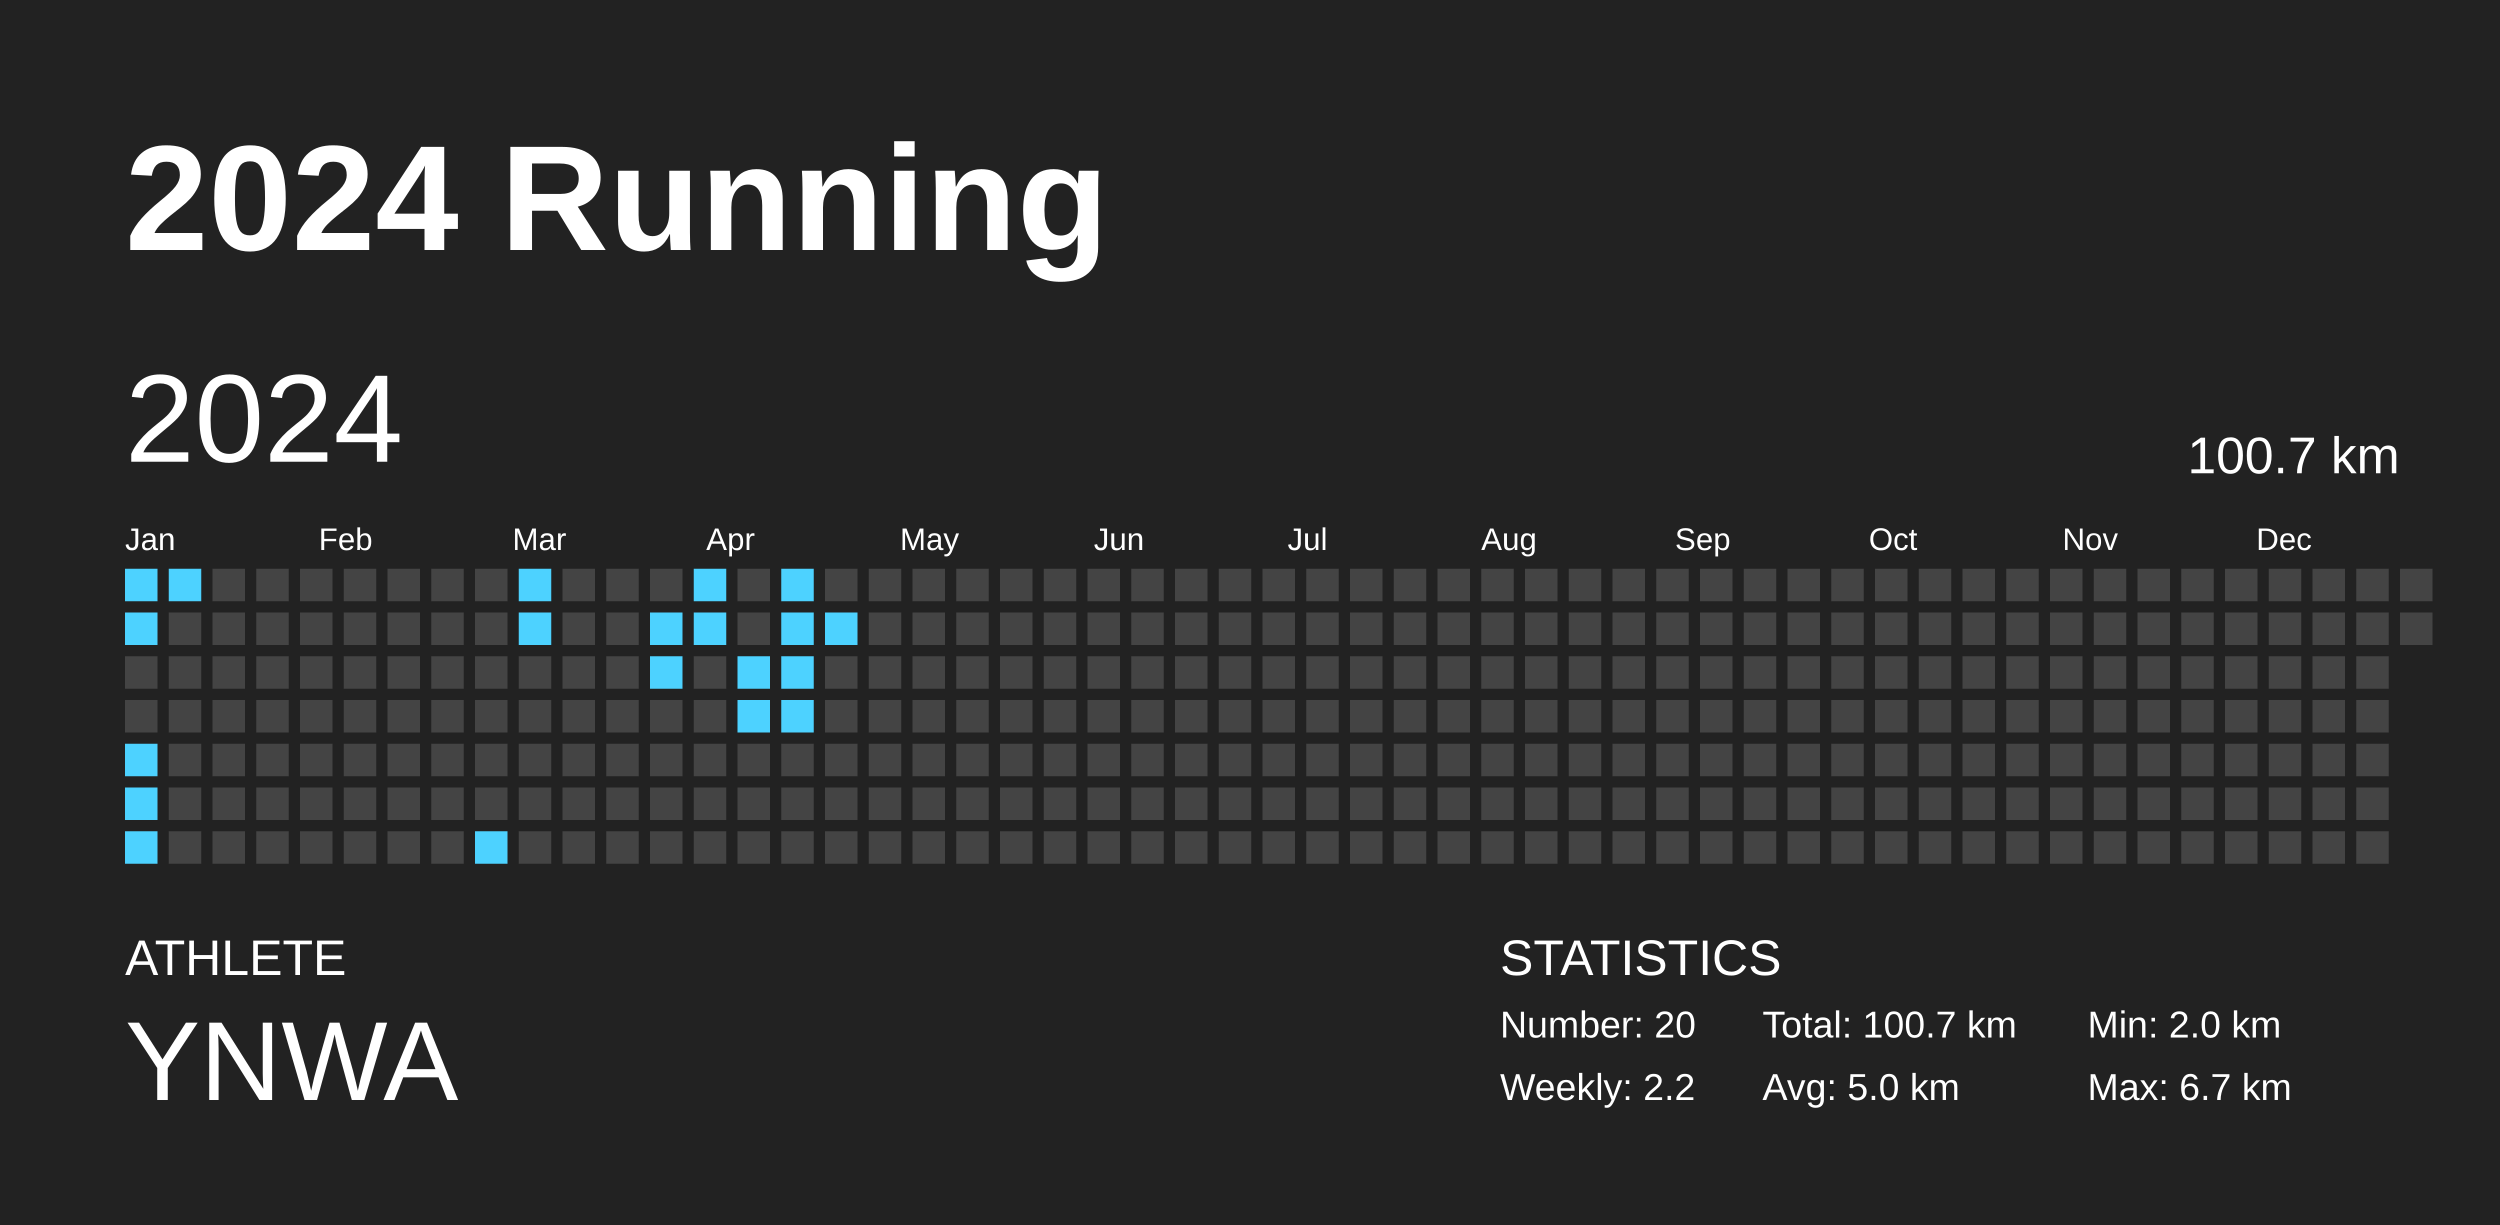
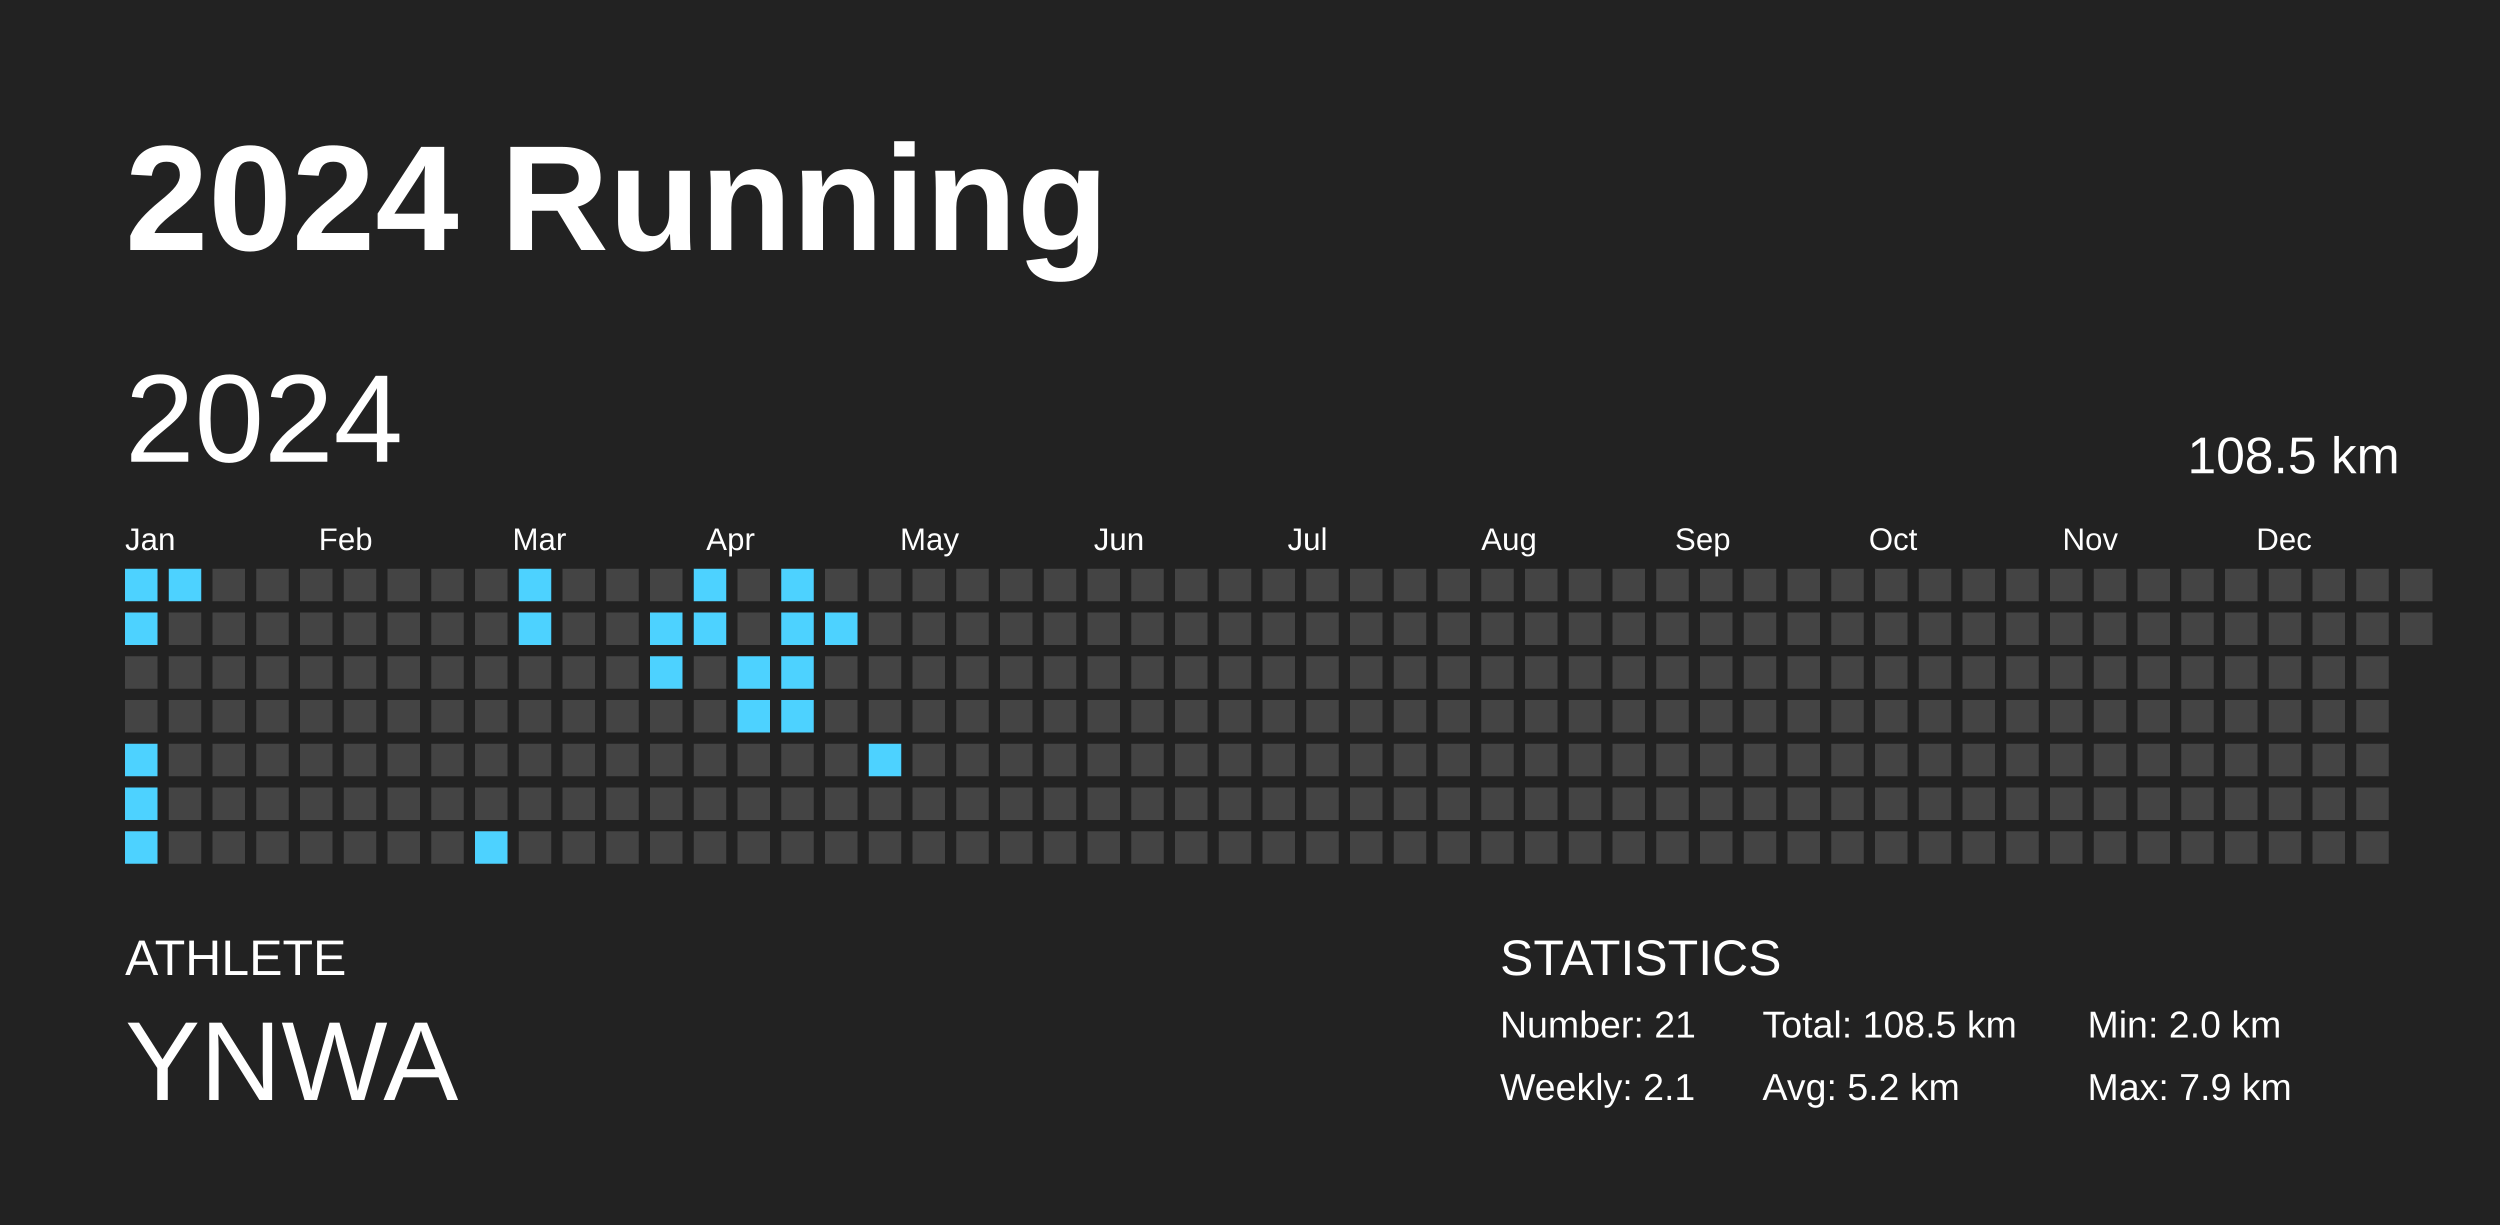
<svg xmlns="http://www.w3.org/2000/svg" baseProfile="full" height="98mm" version="1.1" viewBox="0,0,200,98" width="200mm">
  <defs />
  <rect fill="#222222" height="98" width="200" x="0" y="0" />
  <text fill="#FFFFFF" style="font-size:12px; font-family:Arial; font-weight:bold;" x="10" y="20">2024 Running</text>
  <text fill="#FFFFFF" style="font-size:4px; font-family:Arial" x="10" y="78">ATHLETE</text>
  <text fill="#FFFFFF" style="font-size:9px; font-family:Arial" x="10" y="88">YNWA</text>
  <text fill="#FFFFFF" style="font-size:4px; font-family:Arial" x="120" y="78">STATISTICS</text>
-   <text fill="#FFFFFF" style="font-size:3px; font-family:Arial" x="120" y="83">Number: 20</text>
-   <text fill="#FFFFFF" style="font-size:3px; font-family:Arial" x="120" y="88">Weekly: 2.2</text>
-   <text fill="#FFFFFF" style="font-size:3px; font-family:Arial" x="141" y="83">Total: 100.7 km</text>
-   <text fill="#FFFFFF" style="font-size:3px; font-family:Arial" x="141" y="88">Avg: 5.0 km</text>
+   <text fill="#FFFFFF" style="font-size:3px; font-family:Arial" x="120" y="83">Number: 21</text>
+   <text fill="#FFFFFF" style="font-size:3px; font-family:Arial" x="120" y="88">Weekly: 2.1</text>
+   <text fill="#FFFFFF" style="font-size:3px; font-family:Arial" x="141" y="83">Total: 108.5 km</text>
+   <text fill="#FFFFFF" style="font-size:3px; font-family:Arial" x="141" y="88">Avg: 5.2 km</text>
  <text fill="#FFFFFF" style="font-size:3px; font-family:Arial" x="167" y="83">Min: 2.0 km</text>
-   <text fill="#FFFFFF" style="font-size:3px; font-family:Arial" x="167" y="88">Max: 6.7 km</text>
+   <text fill="#FFFFFF" style="font-size:3px; font-family:Arial" x="167" y="88">Max: 7.9 km</text>
  <text dominant-baseline="hanging" fill="#FFFFFF" style="font-size:10.0px; font-family:Arial;" x="10" y="30">2024</text>
-   <text dominant-baseline="hanging" fill="#FFFFFF" style="font-size:4.125px; font-family:Arial;" x="175" y="35">100.7 km</text>
+   <text dominant-baseline="hanging" fill="#FFFFFF" style="font-size:4.125px; font-family:Arial;" x="175" y="35">108.5 km</text>
  <text fill="#FFFFFF" style="font-size:2.5px; font-family:Arial" x="10.0" y="44">Jan</text>
  <text fill="#FFFFFF" style="font-size:2.5px; font-family:Arial" x="25.5" y="44">Feb</text>
  <text fill="#FFFFFF" style="font-size:2.5px; font-family:Arial" x="41.0" y="44">Mar</text>
  <text fill="#FFFFFF" style="font-size:2.5px; font-family:Arial" x="56.5" y="44">Apr</text>
  <text fill="#FFFFFF" style="font-size:2.5px; font-family:Arial" x="72.0" y="44">May</text>
  <text fill="#FFFFFF" style="font-size:2.5px; font-family:Arial" x="87.5" y="44">Jun</text>
  <text fill="#FFFFFF" style="font-size:2.5px; font-family:Arial" x="103.0" y="44">Jul</text>
  <text fill="#FFFFFF" style="font-size:2.5px; font-family:Arial" x="118.5" y="44">Aug</text>
  <text fill="#FFFFFF" style="font-size:2.5px; font-family:Arial" x="134.0" y="44">Sep</text>
  <text fill="#FFFFFF" style="font-size:2.5px; font-family:Arial" x="149.5" y="44">Oct</text>
  <text fill="#FFFFFF" style="font-size:2.5px; font-family:Arial" x="165.0" y="44">Nov</text>
  <text fill="#FFFFFF" style="font-size:2.5px; font-family:Arial" x="180.5" y="44">Dec</text>
  <rect fill="#4dd2ff" height="2.6" width="2.6" x="10.0" y="45.5" />
  <rect fill="#4dd2ff" height="2.6" width="2.6" x="10.0" y="49.0" />
  <rect fill="#444444" height="2.6" width="2.6" x="10.0" y="52.5" />
  <rect fill="#444444" height="2.6" width="2.6" x="10.0" y="56.0" />
  <rect fill="#4dd2ff" height="2.6" width="2.6" x="10.0" y="59.5" />
  <rect fill="#4dd2ff" height="2.6" width="2.6" x="10.0" y="63.0" />
  <rect fill="#4dd2ff" height="2.6" width="2.6" x="10.0" y="66.5" />
  <rect fill="#4dd2ff" height="2.6" width="2.6" x="13.5" y="45.5" />
  <rect fill="#444444" height="2.6" width="2.6" x="13.5" y="49.0" />
  <rect fill="#444444" height="2.6" width="2.6" x="13.5" y="52.5" />
  <rect fill="#444444" height="2.6" width="2.6" x="13.5" y="56.0" />
  <rect fill="#444444" height="2.6" width="2.6" x="13.5" y="59.5" />
  <rect fill="#444444" height="2.6" width="2.6" x="13.5" y="63.0" />
  <rect fill="#444444" height="2.6" width="2.6" x="13.5" y="66.5" />
  <rect fill="#444444" height="2.6" width="2.6" x="17.0" y="45.5" />
  <rect fill="#444444" height="2.6" width="2.6" x="17.0" y="49.0" />
  <rect fill="#444444" height="2.6" width="2.6" x="17.0" y="52.5" />
  <rect fill="#444444" height="2.6" width="2.6" x="17.0" y="56.0" />
  <rect fill="#444444" height="2.6" width="2.6" x="17.0" y="59.5" />
  <rect fill="#444444" height="2.6" width="2.6" x="17.0" y="63.0" />
  <rect fill="#444444" height="2.6" width="2.6" x="17.0" y="66.5" />
  <rect fill="#444444" height="2.6" width="2.6" x="20.5" y="45.5" />
  <rect fill="#444444" height="2.6" width="2.6" x="20.5" y="49.0" />
  <rect fill="#444444" height="2.6" width="2.6" x="20.5" y="52.5" />
  <rect fill="#444444" height="2.6" width="2.6" x="20.5" y="56.0" />
  <rect fill="#444444" height="2.6" width="2.6" x="20.5" y="59.5" />
  <rect fill="#444444" height="2.6" width="2.6" x="20.5" y="63.0" />
  <rect fill="#444444" height="2.6" width="2.6" x="20.5" y="66.5" />
  <rect fill="#444444" height="2.6" width="2.6" x="24.0" y="45.5" />
  <rect fill="#444444" height="2.6" width="2.6" x="24.0" y="49.0" />
  <rect fill="#444444" height="2.6" width="2.6" x="24.0" y="52.5" />
  <rect fill="#444444" height="2.6" width="2.6" x="24.0" y="56.0" />
  <rect fill="#444444" height="2.6" width="2.6" x="24.0" y="59.5" />
  <rect fill="#444444" height="2.6" width="2.6" x="24.0" y="63.0" />
  <rect fill="#444444" height="2.6" width="2.6" x="24.0" y="66.5" />
  <rect fill="#444444" height="2.6" width="2.6" x="27.5" y="45.5" />
  <rect fill="#444444" height="2.6" width="2.6" x="27.5" y="49.0" />
  <rect fill="#444444" height="2.6" width="2.6" x="27.5" y="52.5" />
  <rect fill="#444444" height="2.6" width="2.6" x="27.5" y="56.0" />
  <rect fill="#444444" height="2.6" width="2.6" x="27.5" y="59.5" />
  <rect fill="#444444" height="2.6" width="2.6" x="27.5" y="63.0" />
  <rect fill="#444444" height="2.6" width="2.6" x="27.5" y="66.5" />
  <rect fill="#444444" height="2.6" width="2.6" x="31.0" y="45.5" />
  <rect fill="#444444" height="2.6" width="2.6" x="31.0" y="49.0" />
  <rect fill="#444444" height="2.6" width="2.6" x="31.0" y="52.5" />
  <rect fill="#444444" height="2.6" width="2.6" x="31.0" y="56.0" />
  <rect fill="#444444" height="2.6" width="2.6" x="31.0" y="59.5" />
  <rect fill="#444444" height="2.6" width="2.6" x="31.0" y="63.0" />
  <rect fill="#444444" height="2.6" width="2.6" x="31.0" y="66.5" />
  <rect fill="#444444" height="2.6" width="2.6" x="34.5" y="45.5" />
  <rect fill="#444444" height="2.6" width="2.6" x="34.5" y="49.0" />
  <rect fill="#444444" height="2.6" width="2.6" x="34.5" y="52.5" />
  <rect fill="#444444" height="2.6" width="2.6" x="34.5" y="56.0" />
  <rect fill="#444444" height="2.6" width="2.6" x="34.5" y="59.5" />
  <rect fill="#444444" height="2.6" width="2.6" x="34.5" y="63.0" />
  <rect fill="#444444" height="2.6" width="2.6" x="34.5" y="66.5" />
  <rect fill="#444444" height="2.6" width="2.6" x="38.0" y="45.5" />
  <rect fill="#444444" height="2.6" width="2.6" x="38.0" y="49.0" />
  <rect fill="#444444" height="2.6" width="2.6" x="38.0" y="52.5" />
  <rect fill="#444444" height="2.6" width="2.6" x="38.0" y="56.0" />
  <rect fill="#444444" height="2.6" width="2.6" x="38.0" y="59.5" />
  <rect fill="#444444" height="2.6" width="2.6" x="38.0" y="63.0" />
  <rect fill="#4dd2ff" height="2.6" width="2.6" x="38.0" y="66.5" />
  <rect fill="#4dd2ff" height="2.6" width="2.6" x="41.5" y="45.5" />
  <rect fill="#4dd2ff" height="2.6" width="2.6" x="41.5" y="49.0" />
  <rect fill="#444444" height="2.6" width="2.6" x="41.5" y="52.5" />
  <rect fill="#444444" height="2.6" width="2.6" x="41.5" y="56.0" />
  <rect fill="#444444" height="2.6" width="2.6" x="41.5" y="59.5" />
  <rect fill="#444444" height="2.6" width="2.6" x="41.5" y="63.0" />
  <rect fill="#444444" height="2.6" width="2.6" x="41.5" y="66.5" />
  <rect fill="#444444" height="2.6" width="2.6" x="45.0" y="45.5" />
  <rect fill="#444444" height="2.6" width="2.6" x="45.0" y="49.0" />
  <rect fill="#444444" height="2.6" width="2.6" x="45.0" y="52.5" />
  <rect fill="#444444" height="2.6" width="2.6" x="45.0" y="56.0" />
  <rect fill="#444444" height="2.6" width="2.6" x="45.0" y="59.5" />
  <rect fill="#444444" height="2.6" width="2.6" x="45.0" y="63.0" />
  <rect fill="#444444" height="2.6" width="2.6" x="45.0" y="66.5" />
  <rect fill="#444444" height="2.6" width="2.6" x="48.5" y="45.5" />
  <rect fill="#444444" height="2.6" width="2.6" x="48.5" y="49.0" />
  <rect fill="#444444" height="2.6" width="2.6" x="48.5" y="52.5" />
  <rect fill="#444444" height="2.6" width="2.6" x="48.5" y="56.0" />
  <rect fill="#444444" height="2.6" width="2.6" x="48.5" y="59.5" />
  <rect fill="#444444" height="2.6" width="2.6" x="48.5" y="63.0" />
  <rect fill="#444444" height="2.6" width="2.6" x="48.5" y="66.5" />
  <rect fill="#444444" height="2.6" width="2.6" x="52.0" y="45.5" />
  <rect fill="#4dd2ff" height="2.6" width="2.6" x="52.0" y="49.0" />
  <rect fill="#4dd2ff" height="2.6" width="2.6" x="52.0" y="52.5" />
  <rect fill="#444444" height="2.6" width="2.6" x="52.0" y="56.0" />
  <rect fill="#444444" height="2.6" width="2.6" x="52.0" y="59.5" />
  <rect fill="#444444" height="2.6" width="2.6" x="52.0" y="63.0" />
  <rect fill="#444444" height="2.6" width="2.6" x="52.0" y="66.5" />
  <rect fill="#4dd2ff" height="2.6" width="2.6" x="55.5" y="45.5" />
  <rect fill="#4dd2ff" height="2.6" width="2.6" x="55.5" y="49.0" />
  <rect fill="#444444" height="2.6" width="2.6" x="55.5" y="52.5" />
  <rect fill="#444444" height="2.6" width="2.6" x="55.5" y="56.0" />
  <rect fill="#444444" height="2.6" width="2.6" x="55.5" y="59.5" />
  <rect fill="#444444" height="2.6" width="2.6" x="55.5" y="63.0" />
  <rect fill="#444444" height="2.6" width="2.6" x="55.5" y="66.5" />
  <rect fill="#444444" height="2.6" width="2.6" x="59.0" y="45.5" />
  <rect fill="#444444" height="2.6" width="2.6" x="59.0" y="49.0" />
  <rect fill="#4dd2ff" height="2.6" width="2.6" x="59.0" y="52.5" />
  <rect fill="#4dd2ff" height="2.6" width="2.6" x="59.0" y="56.0" />
  <rect fill="#444444" height="2.6" width="2.6" x="59.0" y="59.5" />
  <rect fill="#444444" height="2.6" width="2.6" x="59.0" y="63.0" />
  <rect fill="#444444" height="2.6" width="2.6" x="59.0" y="66.5" />
  <rect fill="#4dd2ff" height="2.6" width="2.6" x="62.5" y="45.5" />
  <rect fill="#4dd2ff" height="2.6" width="2.6" x="62.5" y="49.0" />
  <rect fill="#4dd2ff" height="2.6" width="2.6" x="62.5" y="52.5" />
  <rect fill="#4dd2ff" height="2.6" width="2.6" x="62.5" y="56.0" />
  <rect fill="#444444" height="2.6" width="2.6" x="62.5" y="59.5" />
  <rect fill="#444444" height="2.6" width="2.6" x="62.5" y="63.0" />
  <rect fill="#444444" height="2.6" width="2.6" x="62.5" y="66.5" />
  <rect fill="#444444" height="2.6" width="2.6" x="66.0" y="45.5" />
  <rect fill="#4dd2ff" height="2.6" width="2.6" x="66.0" y="49.0" />
  <rect fill="#444444" height="2.6" width="2.6" x="66.0" y="52.5" />
  <rect fill="#444444" height="2.6" width="2.6" x="66.0" y="56.0" />
  <rect fill="#444444" height="2.6" width="2.6" x="66.0" y="59.5" />
  <rect fill="#444444" height="2.6" width="2.6" x="66.0" y="63.0" />
  <rect fill="#444444" height="2.6" width="2.6" x="66.0" y="66.5" />
  <rect fill="#444444" height="2.6" width="2.6" x="69.5" y="45.5" />
  <rect fill="#444444" height="2.6" width="2.6" x="69.5" y="49.0" />
  <rect fill="#444444" height="2.6" width="2.6" x="69.5" y="52.5" />
  <rect fill="#444444" height="2.6" width="2.6" x="69.5" y="56.0" />
-   <rect fill="#444444" height="2.6" width="2.6" x="69.5" y="59.5" />
+   <rect fill="#4dd2ff" height="2.6" width="2.6" x="69.5" y="59.5" />
  <rect fill="#444444" height="2.6" width="2.6" x="69.5" y="63.0" />
  <rect fill="#444444" height="2.6" width="2.6" x="69.5" y="66.5" />
  <rect fill="#444444" height="2.6" width="2.6" x="73.0" y="45.5" />
  <rect fill="#444444" height="2.6" width="2.6" x="73.0" y="49.0" />
  <rect fill="#444444" height="2.6" width="2.6" x="73.0" y="52.5" />
  <rect fill="#444444" height="2.6" width="2.6" x="73.0" y="56.0" />
  <rect fill="#444444" height="2.6" width="2.6" x="73.0" y="59.5" />
  <rect fill="#444444" height="2.6" width="2.6" x="73.0" y="63.0" />
  <rect fill="#444444" height="2.6" width="2.6" x="73.0" y="66.5" />
  <rect fill="#444444" height="2.6" width="2.6" x="76.5" y="45.5" />
  <rect fill="#444444" height="2.6" width="2.6" x="76.5" y="49.0" />
  <rect fill="#444444" height="2.6" width="2.6" x="76.5" y="52.5" />
  <rect fill="#444444" height="2.6" width="2.6" x="76.5" y="56.0" />
  <rect fill="#444444" height="2.6" width="2.6" x="76.5" y="59.5" />
  <rect fill="#444444" height="2.6" width="2.6" x="76.5" y="63.0" />
  <rect fill="#444444" height="2.6" width="2.6" x="76.5" y="66.5" />
  <rect fill="#444444" height="2.6" width="2.6" x="80.0" y="45.5" />
  <rect fill="#444444" height="2.6" width="2.6" x="80.0" y="49.0" />
  <rect fill="#444444" height="2.6" width="2.6" x="80.0" y="52.5" />
  <rect fill="#444444" height="2.6" width="2.6" x="80.0" y="56.0" />
  <rect fill="#444444" height="2.6" width="2.6" x="80.0" y="59.5" />
  <rect fill="#444444" height="2.6" width="2.6" x="80.0" y="63.0" />
  <rect fill="#444444" height="2.6" width="2.6" x="80.0" y="66.5" />
  <rect fill="#444444" height="2.6" width="2.6" x="83.5" y="45.5" />
  <rect fill="#444444" height="2.6" width="2.6" x="83.5" y="49.0" />
  <rect fill="#444444" height="2.6" width="2.6" x="83.5" y="52.5" />
  <rect fill="#444444" height="2.6" width="2.6" x="83.5" y="56.0" />
  <rect fill="#444444" height="2.6" width="2.6" x="83.5" y="59.5" />
  <rect fill="#444444" height="2.6" width="2.6" x="83.5" y="63.0" />
  <rect fill="#444444" height="2.6" width="2.6" x="83.5" y="66.5" />
  <rect fill="#444444" height="2.6" width="2.6" x="87.0" y="45.5" />
  <rect fill="#444444" height="2.6" width="2.6" x="87.0" y="49.0" />
  <rect fill="#444444" height="2.6" width="2.6" x="87.0" y="52.5" />
  <rect fill="#444444" height="2.6" width="2.6" x="87.0" y="56.0" />
  <rect fill="#444444" height="2.6" width="2.6" x="87.0" y="59.5" />
  <rect fill="#444444" height="2.6" width="2.6" x="87.0" y="63.0" />
  <rect fill="#444444" height="2.6" width="2.6" x="87.0" y="66.5" />
  <rect fill="#444444" height="2.6" width="2.6" x="90.5" y="45.5" />
  <rect fill="#444444" height="2.6" width="2.6" x="90.5" y="49.0" />
  <rect fill="#444444" height="2.6" width="2.6" x="90.5" y="52.5" />
  <rect fill="#444444" height="2.6" width="2.6" x="90.5" y="56.0" />
  <rect fill="#444444" height="2.6" width="2.6" x="90.5" y="59.5" />
  <rect fill="#444444" height="2.6" width="2.6" x="90.5" y="63.0" />
  <rect fill="#444444" height="2.6" width="2.6" x="90.5" y="66.5" />
  <rect fill="#444444" height="2.6" width="2.6" x="94.0" y="45.5" />
  <rect fill="#444444" height="2.6" width="2.6" x="94.0" y="49.0" />
  <rect fill="#444444" height="2.6" width="2.6" x="94.0" y="52.5" />
  <rect fill="#444444" height="2.6" width="2.6" x="94.0" y="56.0" />
  <rect fill="#444444" height="2.6" width="2.6" x="94.0" y="59.5" />
  <rect fill="#444444" height="2.6" width="2.6" x="94.0" y="63.0" />
  <rect fill="#444444" height="2.6" width="2.6" x="94.0" y="66.5" />
  <rect fill="#444444" height="2.6" width="2.6" x="97.5" y="45.5" />
  <rect fill="#444444" height="2.6" width="2.6" x="97.5" y="49.0" />
  <rect fill="#444444" height="2.6" width="2.6" x="97.5" y="52.5" />
  <rect fill="#444444" height="2.6" width="2.6" x="97.5" y="56.0" />
  <rect fill="#444444" height="2.6" width="2.6" x="97.5" y="59.5" />
  <rect fill="#444444" height="2.6" width="2.6" x="97.5" y="63.0" />
  <rect fill="#444444" height="2.6" width="2.6" x="97.5" y="66.5" />
  <rect fill="#444444" height="2.6" width="2.6" x="101.0" y="45.5" />
  <rect fill="#444444" height="2.6" width="2.6" x="101.0" y="49.0" />
  <rect fill="#444444" height="2.6" width="2.6" x="101.0" y="52.5" />
  <rect fill="#444444" height="2.6" width="2.6" x="101.0" y="56.0" />
  <rect fill="#444444" height="2.6" width="2.6" x="101.0" y="59.5" />
  <rect fill="#444444" height="2.6" width="2.6" x="101.0" y="63.0" />
  <rect fill="#444444" height="2.6" width="2.6" x="101.0" y="66.5" />
  <rect fill="#444444" height="2.6" width="2.6" x="104.5" y="45.5" />
  <rect fill="#444444" height="2.6" width="2.6" x="104.5" y="49.0" />
  <rect fill="#444444" height="2.6" width="2.6" x="104.5" y="52.5" />
  <rect fill="#444444" height="2.6" width="2.6" x="104.5" y="56.0" />
  <rect fill="#444444" height="2.6" width="2.6" x="104.5" y="59.5" />
  <rect fill="#444444" height="2.6" width="2.6" x="104.5" y="63.0" />
  <rect fill="#444444" height="2.6" width="2.6" x="104.5" y="66.5" />
  <rect fill="#444444" height="2.6" width="2.6" x="108.0" y="45.5" />
  <rect fill="#444444" height="2.6" width="2.6" x="108.0" y="49.0" />
  <rect fill="#444444" height="2.6" width="2.6" x="108.0" y="52.5" />
  <rect fill="#444444" height="2.6" width="2.6" x="108.0" y="56.0" />
  <rect fill="#444444" height="2.6" width="2.6" x="108.0" y="59.5" />
  <rect fill="#444444" height="2.6" width="2.6" x="108.0" y="63.0" />
  <rect fill="#444444" height="2.6" width="2.6" x="108.0" y="66.5" />
  <rect fill="#444444" height="2.6" width="2.6" x="111.5" y="45.5" />
  <rect fill="#444444" height="2.6" width="2.6" x="111.5" y="49.0" />
  <rect fill="#444444" height="2.6" width="2.6" x="111.5" y="52.5" />
  <rect fill="#444444" height="2.6" width="2.6" x="111.5" y="56.0" />
  <rect fill="#444444" height="2.6" width="2.6" x="111.5" y="59.5" />
  <rect fill="#444444" height="2.6" width="2.6" x="111.5" y="63.0" />
  <rect fill="#444444" height="2.6" width="2.6" x="111.5" y="66.5" />
  <rect fill="#444444" height="2.6" width="2.6" x="115.0" y="45.5" />
  <rect fill="#444444" height="2.6" width="2.6" x="115.0" y="49.0" />
  <rect fill="#444444" height="2.6" width="2.6" x="115.0" y="52.5" />
  <rect fill="#444444" height="2.6" width="2.6" x="115.0" y="56.0" />
  <rect fill="#444444" height="2.6" width="2.6" x="115.0" y="59.5" />
  <rect fill="#444444" height="2.6" width="2.6" x="115.0" y="63.0" />
  <rect fill="#444444" height="2.6" width="2.6" x="115.0" y="66.5" />
  <rect fill="#444444" height="2.6" width="2.6" x="118.5" y="45.5" />
  <rect fill="#444444" height="2.6" width="2.6" x="118.5" y="49.0" />
  <rect fill="#444444" height="2.6" width="2.6" x="118.5" y="52.5" />
  <rect fill="#444444" height="2.6" width="2.6" x="118.5" y="56.0" />
  <rect fill="#444444" height="2.6" width="2.6" x="118.5" y="59.5" />
  <rect fill="#444444" height="2.6" width="2.6" x="118.5" y="63.0" />
  <rect fill="#444444" height="2.6" width="2.6" x="118.5" y="66.5" />
  <rect fill="#444444" height="2.6" width="2.6" x="122.0" y="45.5" />
  <rect fill="#444444" height="2.6" width="2.6" x="122.0" y="49.0" />
  <rect fill="#444444" height="2.6" width="2.6" x="122.0" y="52.5" />
  <rect fill="#444444" height="2.6" width="2.6" x="122.0" y="56.0" />
  <rect fill="#444444" height="2.6" width="2.6" x="122.0" y="59.5" />
  <rect fill="#444444" height="2.6" width="2.6" x="122.0" y="63.0" />
  <rect fill="#444444" height="2.6" width="2.6" x="122.0" y="66.5" />
  <rect fill="#444444" height="2.6" width="2.6" x="125.5" y="45.5" />
  <rect fill="#444444" height="2.6" width="2.6" x="125.5" y="49.0" />
  <rect fill="#444444" height="2.6" width="2.6" x="125.5" y="52.5" />
  <rect fill="#444444" height="2.6" width="2.6" x="125.5" y="56.0" />
  <rect fill="#444444" height="2.6" width="2.6" x="125.5" y="59.5" />
  <rect fill="#444444" height="2.6" width="2.6" x="125.5" y="63.0" />
  <rect fill="#444444" height="2.6" width="2.6" x="125.5" y="66.5" />
  <rect fill="#444444" height="2.6" width="2.6" x="129.0" y="45.5" />
  <rect fill="#444444" height="2.6" width="2.6" x="129.0" y="49.0" />
  <rect fill="#444444" height="2.6" width="2.6" x="129.0" y="52.5" />
  <rect fill="#444444" height="2.6" width="2.6" x="129.0" y="56.0" />
  <rect fill="#444444" height="2.6" width="2.6" x="129.0" y="59.5" />
  <rect fill="#444444" height="2.6" width="2.6" x="129.0" y="63.0" />
  <rect fill="#444444" height="2.6" width="2.6" x="129.0" y="66.5" />
  <rect fill="#444444" height="2.6" width="2.6" x="132.5" y="45.5" />
  <rect fill="#444444" height="2.6" width="2.6" x="132.5" y="49.0" />
  <rect fill="#444444" height="2.6" width="2.6" x="132.5" y="52.5" />
  <rect fill="#444444" height="2.6" width="2.6" x="132.5" y="56.0" />
  <rect fill="#444444" height="2.6" width="2.6" x="132.5" y="59.5" />
  <rect fill="#444444" height="2.6" width="2.6" x="132.5" y="63.0" />
  <rect fill="#444444" height="2.6" width="2.6" x="132.5" y="66.5" />
  <rect fill="#444444" height="2.6" width="2.6" x="136.0" y="45.5" />
  <rect fill="#444444" height="2.6" width="2.6" x="136.0" y="49.0" />
  <rect fill="#444444" height="2.6" width="2.6" x="136.0" y="52.5" />
  <rect fill="#444444" height="2.6" width="2.6" x="136.0" y="56.0" />
  <rect fill="#444444" height="2.6" width="2.6" x="136.0" y="59.5" />
  <rect fill="#444444" height="2.6" width="2.6" x="136.0" y="63.0" />
  <rect fill="#444444" height="2.6" width="2.6" x="136.0" y="66.5" />
  <rect fill="#444444" height="2.6" width="2.6" x="139.5" y="45.5" />
  <rect fill="#444444" height="2.6" width="2.6" x="139.5" y="49.0" />
  <rect fill="#444444" height="2.6" width="2.6" x="139.5" y="52.5" />
  <rect fill="#444444" height="2.6" width="2.6" x="139.5" y="56.0" />
  <rect fill="#444444" height="2.6" width="2.6" x="139.5" y="59.5" />
  <rect fill="#444444" height="2.6" width="2.6" x="139.5" y="63.0" />
  <rect fill="#444444" height="2.6" width="2.6" x="139.5" y="66.5" />
  <rect fill="#444444" height="2.6" width="2.6" x="143.0" y="45.5" />
  <rect fill="#444444" height="2.6" width="2.6" x="143.0" y="49.0" />
  <rect fill="#444444" height="2.6" width="2.6" x="143.0" y="52.5" />
  <rect fill="#444444" height="2.6" width="2.6" x="143.0" y="56.0" />
  <rect fill="#444444" height="2.6" width="2.6" x="143.0" y="59.5" />
  <rect fill="#444444" height="2.6" width="2.6" x="143.0" y="63.0" />
  <rect fill="#444444" height="2.6" width="2.6" x="143.0" y="66.5" />
  <rect fill="#444444" height="2.6" width="2.6" x="146.5" y="45.5" />
  <rect fill="#444444" height="2.6" width="2.6" x="146.5" y="49.0" />
  <rect fill="#444444" height="2.6" width="2.6" x="146.5" y="52.5" />
  <rect fill="#444444" height="2.6" width="2.6" x="146.5" y="56.0" />
  <rect fill="#444444" height="2.6" width="2.6" x="146.5" y="59.5" />
  <rect fill="#444444" height="2.6" width="2.6" x="146.5" y="63.0" />
  <rect fill="#444444" height="2.6" width="2.6" x="146.5" y="66.5" />
  <rect fill="#444444" height="2.6" width="2.6" x="150.0" y="45.5" />
  <rect fill="#444444" height="2.6" width="2.6" x="150.0" y="49.0" />
  <rect fill="#444444" height="2.6" width="2.6" x="150.0" y="52.5" />
  <rect fill="#444444" height="2.6" width="2.6" x="150.0" y="56.0" />
  <rect fill="#444444" height="2.6" width="2.6" x="150.0" y="59.5" />
  <rect fill="#444444" height="2.6" width="2.6" x="150.0" y="63.0" />
  <rect fill="#444444" height="2.6" width="2.6" x="150.0" y="66.5" />
  <rect fill="#444444" height="2.6" width="2.6" x="153.5" y="45.5" />
  <rect fill="#444444" height="2.6" width="2.6" x="153.5" y="49.0" />
  <rect fill="#444444" height="2.6" width="2.6" x="153.5" y="52.5" />
  <rect fill="#444444" height="2.6" width="2.6" x="153.5" y="56.0" />
  <rect fill="#444444" height="2.6" width="2.6" x="153.5" y="59.5" />
  <rect fill="#444444" height="2.6" width="2.6" x="153.5" y="63.0" />
  <rect fill="#444444" height="2.6" width="2.6" x="153.5" y="66.5" />
  <rect fill="#444444" height="2.6" width="2.6" x="157.0" y="45.5" />
  <rect fill="#444444" height="2.6" width="2.6" x="157.0" y="49.0" />
  <rect fill="#444444" height="2.6" width="2.6" x="157.0" y="52.5" />
  <rect fill="#444444" height="2.6" width="2.6" x="157.0" y="56.0" />
  <rect fill="#444444" height="2.6" width="2.6" x="157.0" y="59.5" />
  <rect fill="#444444" height="2.6" width="2.6" x="157.0" y="63.0" />
  <rect fill="#444444" height="2.6" width="2.6" x="157.0" y="66.5" />
  <rect fill="#444444" height="2.6" width="2.6" x="160.5" y="45.5" />
  <rect fill="#444444" height="2.6" width="2.6" x="160.5" y="49.0" />
  <rect fill="#444444" height="2.6" width="2.6" x="160.5" y="52.5" />
  <rect fill="#444444" height="2.6" width="2.6" x="160.5" y="56.0" />
  <rect fill="#444444" height="2.6" width="2.6" x="160.5" y="59.5" />
  <rect fill="#444444" height="2.6" width="2.6" x="160.5" y="63.0" />
  <rect fill="#444444" height="2.6" width="2.6" x="160.5" y="66.5" />
  <rect fill="#444444" height="2.6" width="2.6" x="164.0" y="45.5" />
  <rect fill="#444444" height="2.6" width="2.6" x="164.0" y="49.0" />
  <rect fill="#444444" height="2.6" width="2.6" x="164.0" y="52.5" />
  <rect fill="#444444" height="2.6" width="2.6" x="164.0" y="56.0" />
  <rect fill="#444444" height="2.6" width="2.6" x="164.0" y="59.5" />
  <rect fill="#444444" height="2.6" width="2.6" x="164.0" y="63.0" />
  <rect fill="#444444" height="2.6" width="2.6" x="164.0" y="66.5" />
  <rect fill="#444444" height="2.6" width="2.6" x="167.5" y="45.5" />
  <rect fill="#444444" height="2.6" width="2.6" x="167.5" y="49.0" />
  <rect fill="#444444" height="2.6" width="2.6" x="167.5" y="52.5" />
  <rect fill="#444444" height="2.6" width="2.6" x="167.5" y="56.0" />
  <rect fill="#444444" height="2.6" width="2.6" x="167.5" y="59.5" />
  <rect fill="#444444" height="2.6" width="2.6" x="167.5" y="63.0" />
  <rect fill="#444444" height="2.6" width="2.6" x="167.5" y="66.5" />
  <rect fill="#444444" height="2.6" width="2.6" x="171.0" y="45.5" />
  <rect fill="#444444" height="2.6" width="2.6" x="171.0" y="49.0" />
  <rect fill="#444444" height="2.6" width="2.6" x="171.0" y="52.5" />
  <rect fill="#444444" height="2.6" width="2.6" x="171.0" y="56.0" />
  <rect fill="#444444" height="2.6" width="2.6" x="171.0" y="59.5" />
  <rect fill="#444444" height="2.6" width="2.6" x="171.0" y="63.0" />
  <rect fill="#444444" height="2.6" width="2.6" x="171.0" y="66.5" />
  <rect fill="#444444" height="2.6" width="2.6" x="174.5" y="45.5" />
  <rect fill="#444444" height="2.6" width="2.6" x="174.5" y="49.0" />
  <rect fill="#444444" height="2.6" width="2.6" x="174.5" y="52.5" />
  <rect fill="#444444" height="2.6" width="2.6" x="174.5" y="56.0" />
  <rect fill="#444444" height="2.6" width="2.6" x="174.5" y="59.5" />
  <rect fill="#444444" height="2.6" width="2.6" x="174.5" y="63.0" />
  <rect fill="#444444" height="2.6" width="2.6" x="174.5" y="66.5" />
  <rect fill="#444444" height="2.6" width="2.6" x="178.0" y="45.5" />
  <rect fill="#444444" height="2.6" width="2.6" x="178.0" y="49.0" />
  <rect fill="#444444" height="2.6" width="2.6" x="178.0" y="52.5" />
  <rect fill="#444444" height="2.6" width="2.6" x="178.0" y="56.0" />
  <rect fill="#444444" height="2.6" width="2.6" x="178.0" y="59.5" />
  <rect fill="#444444" height="2.6" width="2.6" x="178.0" y="63.0" />
  <rect fill="#444444" height="2.6" width="2.6" x="178.0" y="66.5" />
  <rect fill="#444444" height="2.6" width="2.6" x="181.5" y="45.5" />
  <rect fill="#444444" height="2.6" width="2.6" x="181.5" y="49.0" />
  <rect fill="#444444" height="2.6" width="2.6" x="181.5" y="52.5" />
  <rect fill="#444444" height="2.6" width="2.6" x="181.5" y="56.0" />
  <rect fill="#444444" height="2.6" width="2.6" x="181.5" y="59.5" />
  <rect fill="#444444" height="2.6" width="2.6" x="181.5" y="63.0" />
  <rect fill="#444444" height="2.6" width="2.6" x="181.5" y="66.5" />
  <rect fill="#444444" height="2.6" width="2.6" x="185.0" y="45.5" />
  <rect fill="#444444" height="2.6" width="2.6" x="185.0" y="49.0" />
  <rect fill="#444444" height="2.6" width="2.6" x="185.0" y="52.5" />
  <rect fill="#444444" height="2.6" width="2.6" x="185.0" y="56.0" />
  <rect fill="#444444" height="2.6" width="2.6" x="185.0" y="59.5" />
  <rect fill="#444444" height="2.6" width="2.6" x="185.0" y="63.0" />
  <rect fill="#444444" height="2.6" width="2.6" x="185.0" y="66.5" />
  <rect fill="#444444" height="2.6" width="2.6" x="188.5" y="45.5" />
  <rect fill="#444444" height="2.6" width="2.6" x="188.5" y="49.0" />
  <rect fill="#444444" height="2.6" width="2.6" x="188.5" y="52.5" />
  <rect fill="#444444" height="2.6" width="2.6" x="188.5" y="56.0" />
  <rect fill="#444444" height="2.6" width="2.6" x="188.5" y="59.5" />
  <rect fill="#444444" height="2.6" width="2.6" x="188.5" y="63.0" />
  <rect fill="#444444" height="2.6" width="2.6" x="188.5" y="66.5" />
  <rect fill="#444444" height="2.6" width="2.6" x="192.0" y="45.5" />
  <rect fill="#444444" height="2.6" width="2.6" x="192.0" y="49.0" />
</svg>
